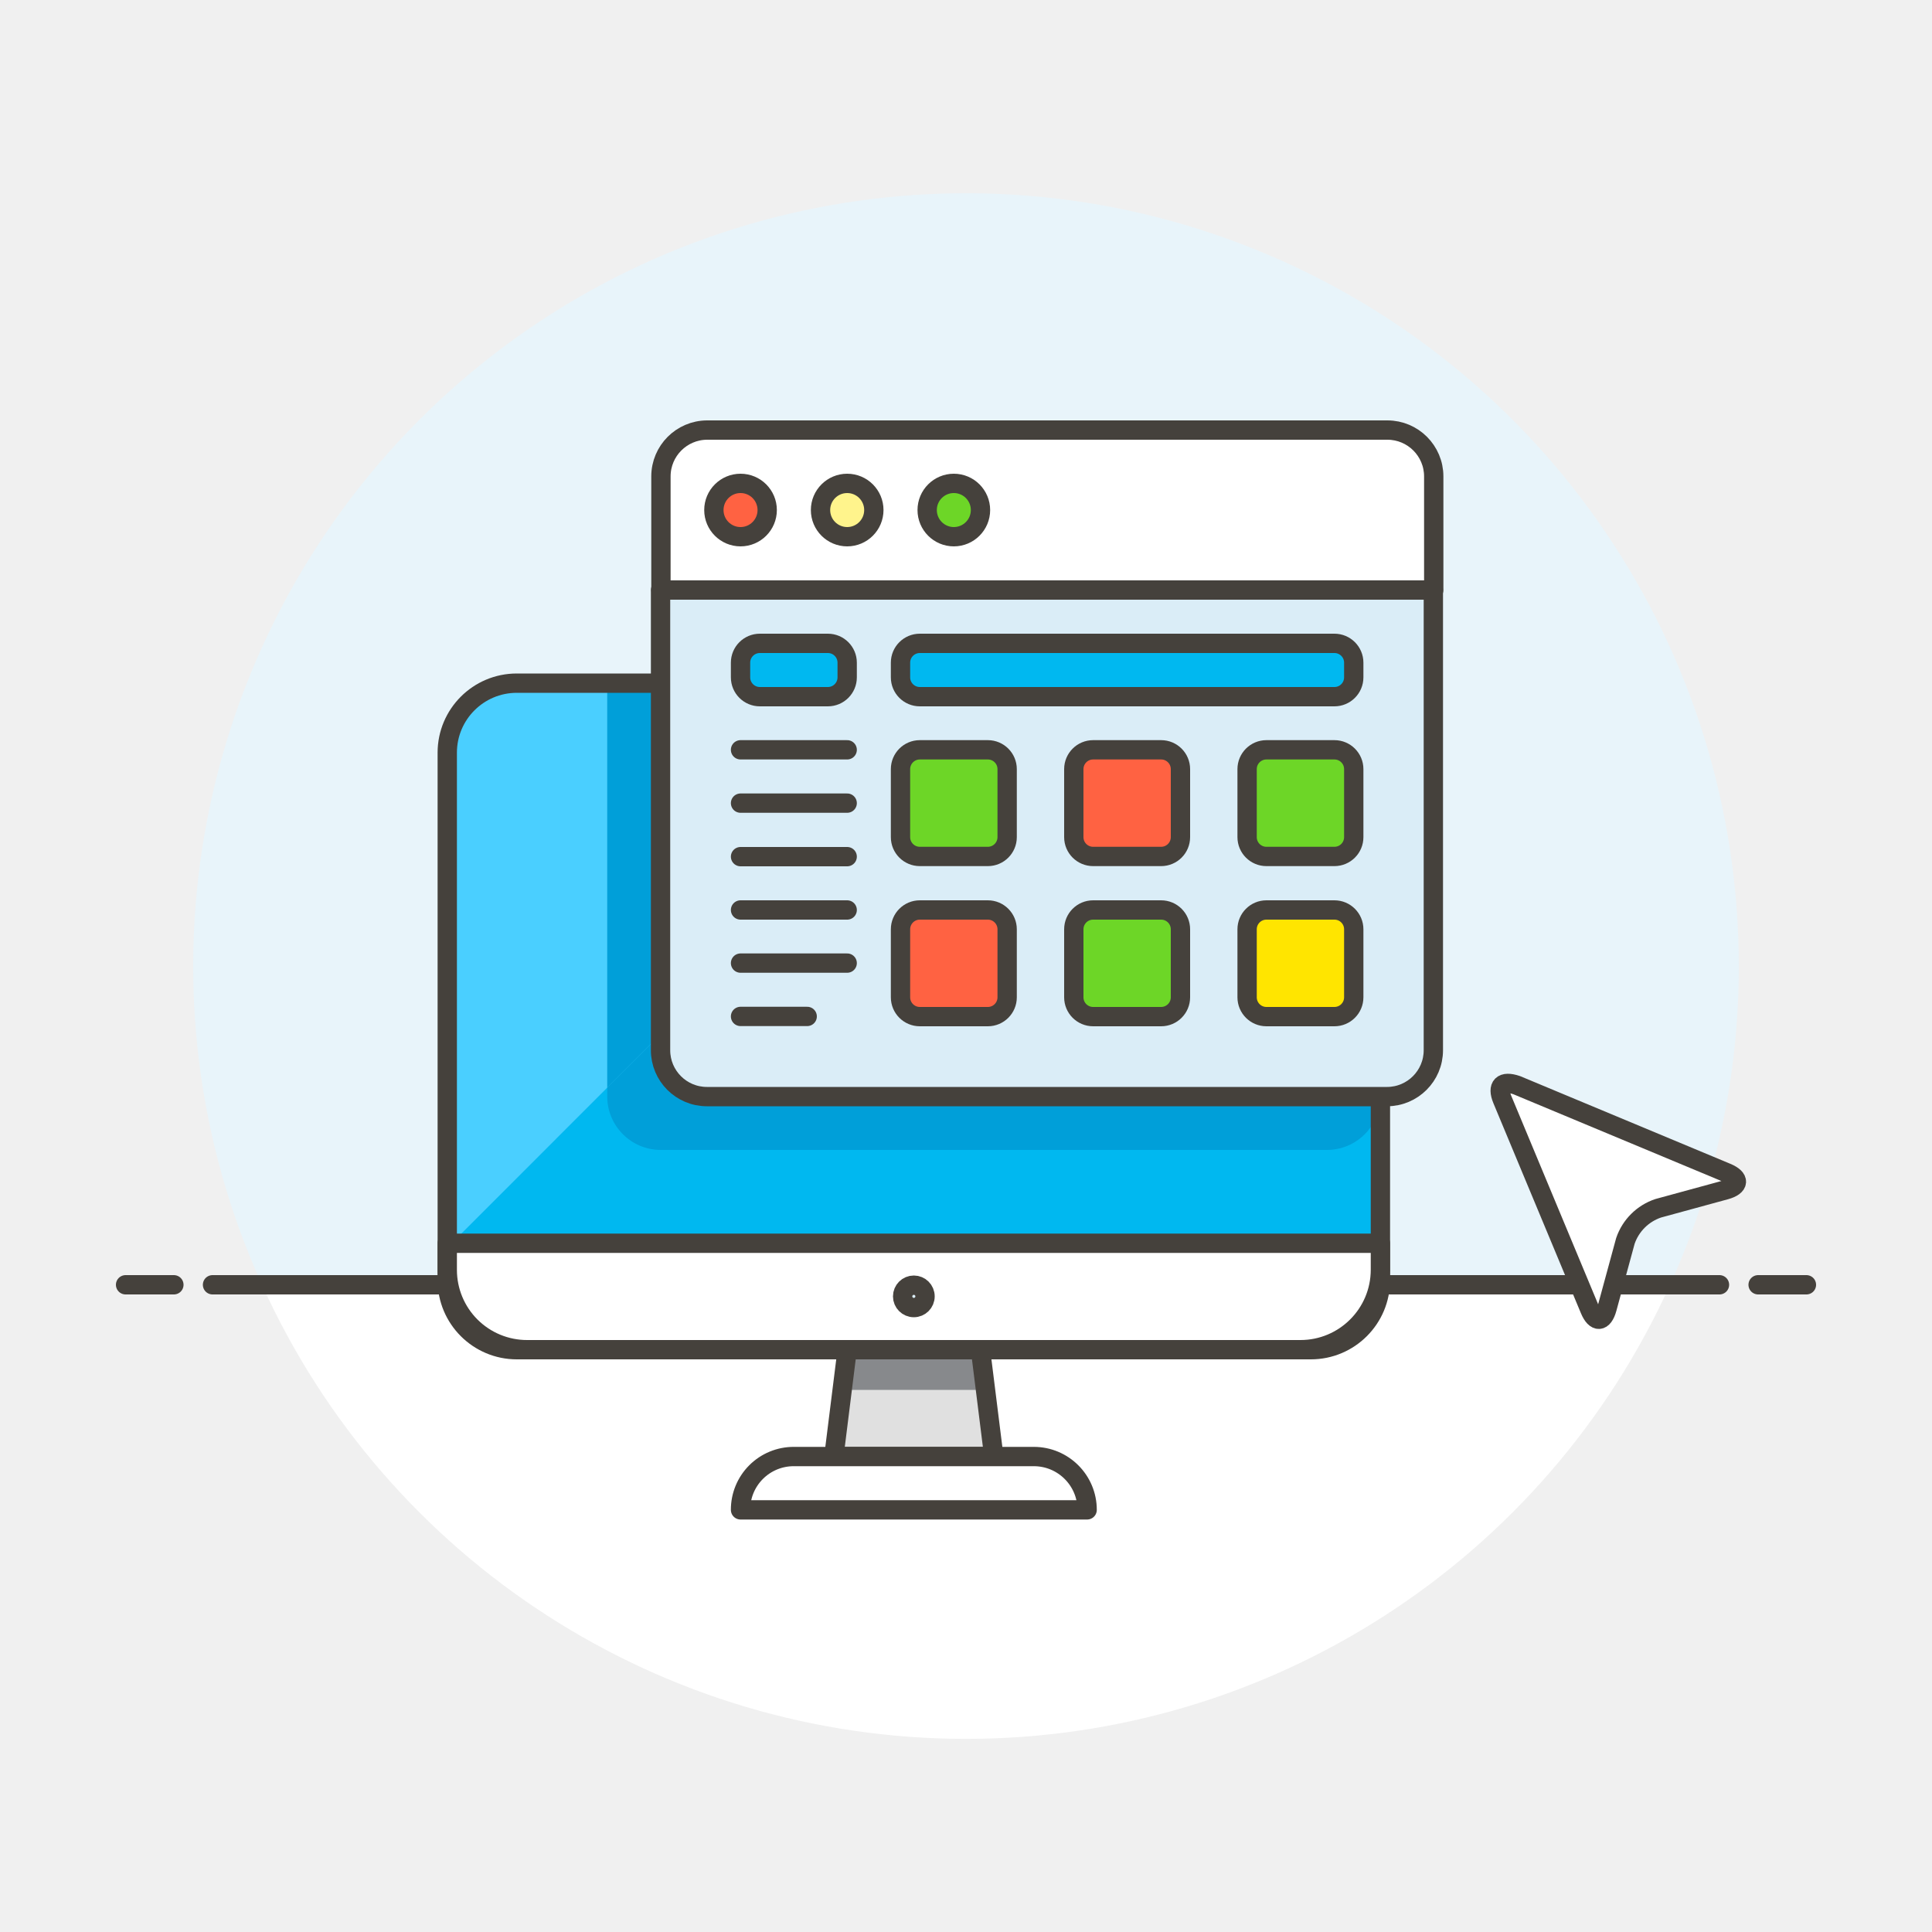
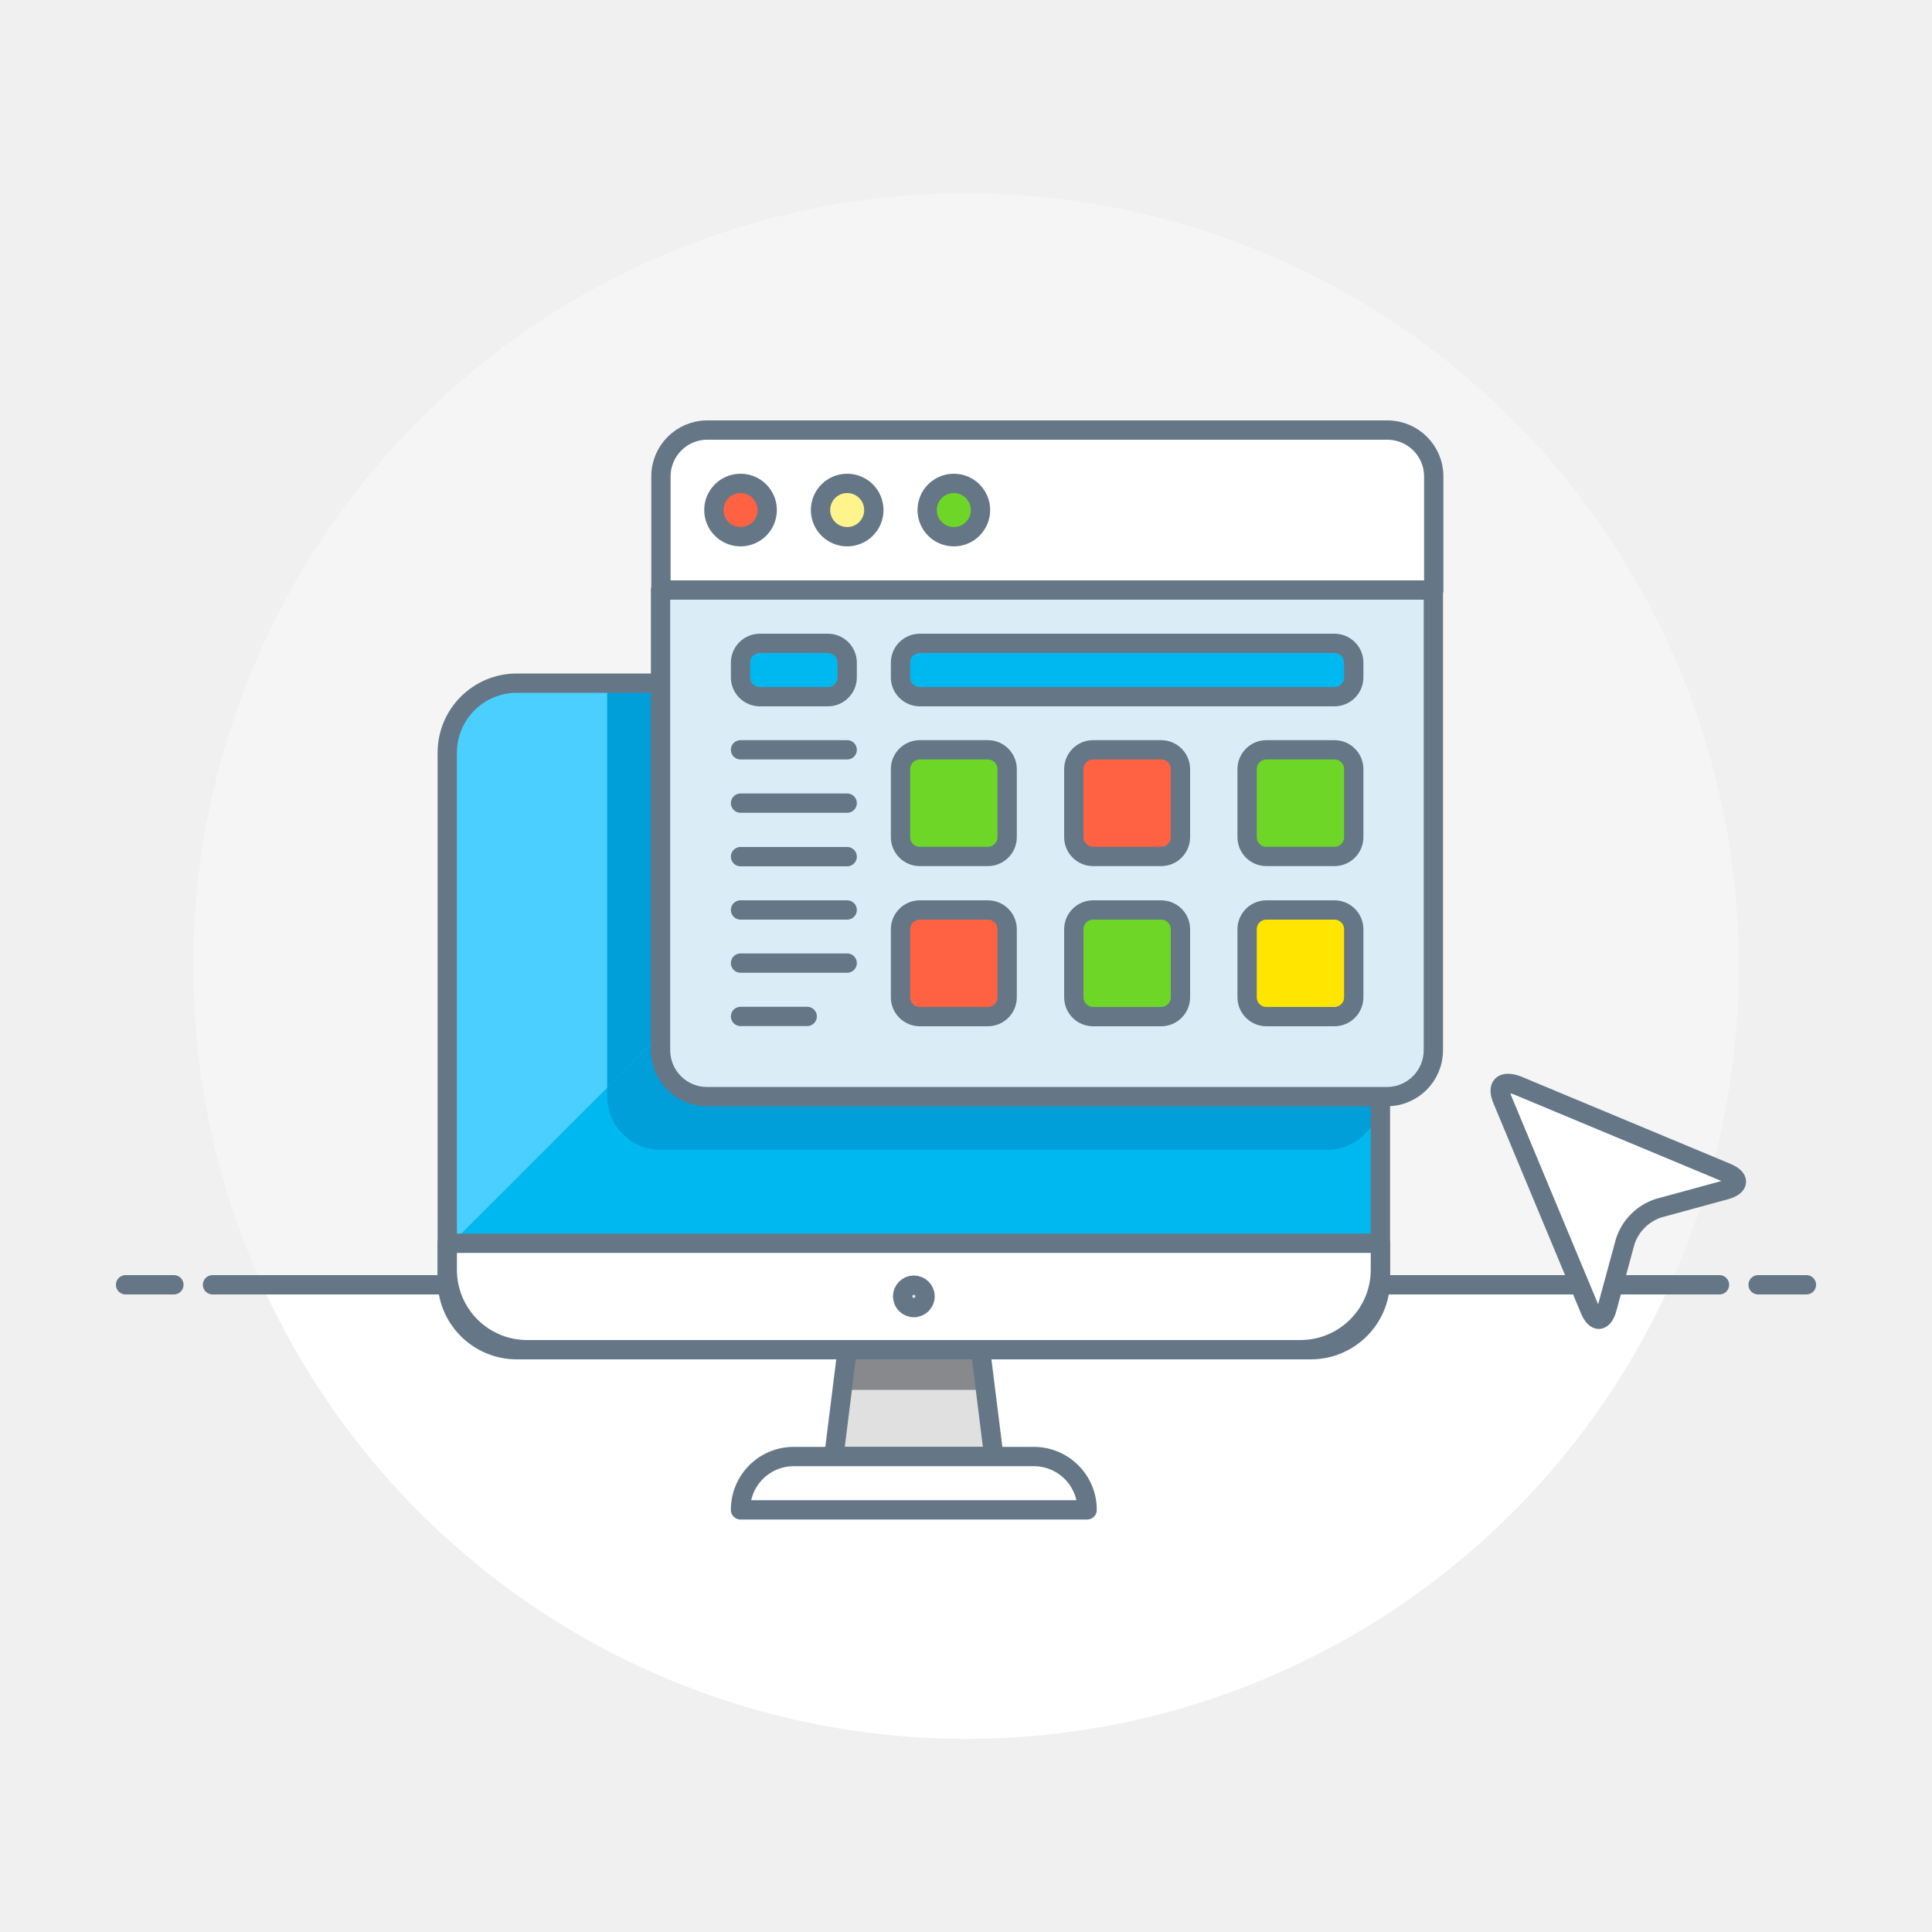
<svg xmlns="http://www.w3.org/2000/svg" id="Layer_1" data-name="Layer 1" viewBox="0 0 100 100">
  <defs>
-     <style>.cls-1{fill:#e8f4fa;}.cls-17,.cls-2,.cls-7{fill:#fff;}.cls-3{fill:none;}.cls-10,.cls-11,.cls-12,.cls-13,.cls-14,.cls-15,.cls-16,.cls-17,.cls-3,.cls-7{stroke:#45413c;stroke-linejoin:round;}.cls-10,.cls-11,.cls-12,.cls-13,.cls-14,.cls-15,.cls-3,.cls-7{stroke-linecap:round;}.cls-15,.cls-16,.cls-4{fill:#00b8f0;}.cls-5{fill:#4acfff;}.cls-6{fill:#009fd9;}.cls-8{fill:#e0e0e0;}.cls-9{fill:#87898c;}.cls-10{fill:#daedf7;}.cls-11{fill:#ff6242;}.cls-12{fill:#fff48c;}.cls-13{fill:#6dd627;}.cls-14{fill:#ffe500;}</style>
+     <style>.cls-1{fill:#f5f5f5;}.cls-17,.cls-2,.cls-7{fill:#fff;}.cls-3{fill:none;}.cls-10,.cls-11,.cls-12,.cls-13,.cls-14,.cls-15,.cls-16,.cls-17,.cls-3,.cls-7{stroke:#657786;stroke-linejoin:round;}.cls-10,.cls-11,.cls-12,.cls-13,.cls-14,.cls-15,.cls-3,.cls-7{stroke-linecap:round;}.cls-15,.cls-16,.cls-4{fill:#00b8f0;}.cls-5{fill:#4acfff;}.cls-6{fill:#009fd9;}.cls-8{fill:#e0e0e0;}.cls-9{fill:#87898c;}.cls-10{fill:#daedf7;}.cls-11{fill:#ff6242;}.cls-12{fill:#fff48c;}.cls-13{fill:#6dd627;}.cls-14{fill:#ffe500;}</style>
  </defs>
  <g id="_Group_" data-name="&lt;Group&gt;">
    <path class="cls-1" d="M90,50A40,40,0,1,0,13.56,66.5H86.44A39.85,39.85,0,0,0,90,50Z" />
    <path class="cls-2" d="M13.56,66.5a40,40,0,0,0,72.88,0Z" />
    <line class="cls-3" x1="11" y1="66.5" x2="89" y2="66.5" />
    <line class="cls-3" x1="6.5" y1="66.5" x2="9" y2="66.5" />
    <line class="cls-3" x1="91" y1="66.5" x2="93.5" y2="66.5" />
  </g>
  <rect class="cls-4" x="23.15" y="35.36" width="48.3" height="34.5" rx="3.6" ry="3.6" />
  <path class="cls-5" d="M52.36,35.36H27.29a4.14,4.14,0,0,0-4.14,4.15V64.58Z" />
  <path class="cls-6" d="M37,56.76A2.77,2.77,0,0,1,34.19,54v-.45L31.43,56.3v.46a2.77,2.77,0,0,0,2.76,2.76h34.5a2.77,2.77,0,0,0,2.76-2.76Z" />
  <polygon class="cls-6" points="34.19 35.37 31.43 35.37 31.43 56.3 34.19 53.54 34.19 35.37" />
  <rect class="cls-3" x="23.15" y="35.36" width="48.3" height="34.5" rx="3.6" ry="3.6" />
  <path class="cls-7" d="M67.31,69.86a4.14,4.14,0,0,0,4.14-4.13V64.35H23.15v1.38a4.13,4.13,0,0,0,4.14,4.13Z" />
  <polygon class="cls-8" points="51.44 75.39 43.16 75.39 43.85 69.86 50.75 69.86 51.44 75.39" />
  <polygon class="cls-9" points="51.01 71.94 43.59 71.94 43.85 69.86 50.75 69.86 51.01 71.94" />
  <polygon class="cls-3" points="51.44 75.39 43.16 75.39 43.85 69.86 50.75 69.86 51.44 75.39" />
  <path class="cls-7" d="M56.27,78.15H38.33a2.75,2.75,0,0,1,2.76-2.76H53.51A2.76,2.76,0,0,1,56.27,78.15Z" />
  <path class="cls-10" d="M34.19,30.54h40a0,0,0,0,1,0,0V54.36a2.4,2.4,0,0,1-2.4,2.4H36.59a2.4,2.4,0,0,1-2.4-2.4V30.54A0,0,0,0,1,34.19,30.54Z" />
  <path class="cls-7" d="M36.59,22.26H71.81a2.4,2.4,0,0,1,2.4,2.4v5.88a0,0,0,0,1,0,0h-40a0,0,0,0,1,0,0V24.65A2.4,2.4,0,0,1,36.59,22.26Z" />
  <circle class="cls-11" cx="38.33" cy="26.4" r="1.38" />
  <circle class="cls-12" cx="43.85" cy="26.4" r="1.38" />
  <circle class="cls-13" cx="49.37" cy="26.4" r="1.38" />
  <rect class="cls-13" x="46.61" y="38.81" width="5.52" height="5.52" rx="1" ry="1" />
  <rect class="cls-11" x="55.58" y="38.81" width="5.52" height="5.52" rx="1" ry="1" />
  <rect class="cls-13" x="64.55" y="38.81" width="5.52" height="5.52" rx="1" ry="1" />
  <rect class="cls-11" x="46.61" y="47.1" width="5.52" height="5.52" rx="1" ry="1" />
  <rect class="cls-13" x="55.58" y="47.1" width="5.52" height="5.52" rx="1" ry="1" />
  <rect class="cls-14" x="64.55" y="47.1" width="5.52" height="5.52" rx="1" ry="1" />
  <rect class="cls-15" x="38.33" y="33.3" width="5.52" height="2.76" rx="1" ry="1" />
  <rect class="cls-16" x="46.61" y="33.3" width="23.46" height="2.76" rx="1" ry="1" />
  <line class="cls-3" x1="38.33" y1="38.81" x2="43.85" y2="38.81" />
  <line class="cls-3" x1="38.33" y1="41.57" x2="43.85" y2="41.57" />
  <line class="cls-3" x1="38.33" y1="44.34" x2="43.85" y2="44.34" />
  <line class="cls-3" x1="38.33" y1="47.1" x2="43.85" y2="47.1" />
  <line class="cls-3" x1="38.33" y1="49.85" x2="43.85" y2="49.85" />
  <line class="cls-3" x1="38.33" y1="52.61" x2="41.78" y2="52.61" />
  <path class="cls-17" d="M83.18,67.72c-.2.73-.6.76-.89.06L77.76,56.91c-.29-.7,0-1,.75-.74L89.37,60.7c.7.29.67.69-.06.89l-3.48.95a2.7,2.7,0,0,0-1.7,1.69Z" />
  <circle class="cls-10" cx="47.3" cy="67.1" r="0.58" />
</svg>
